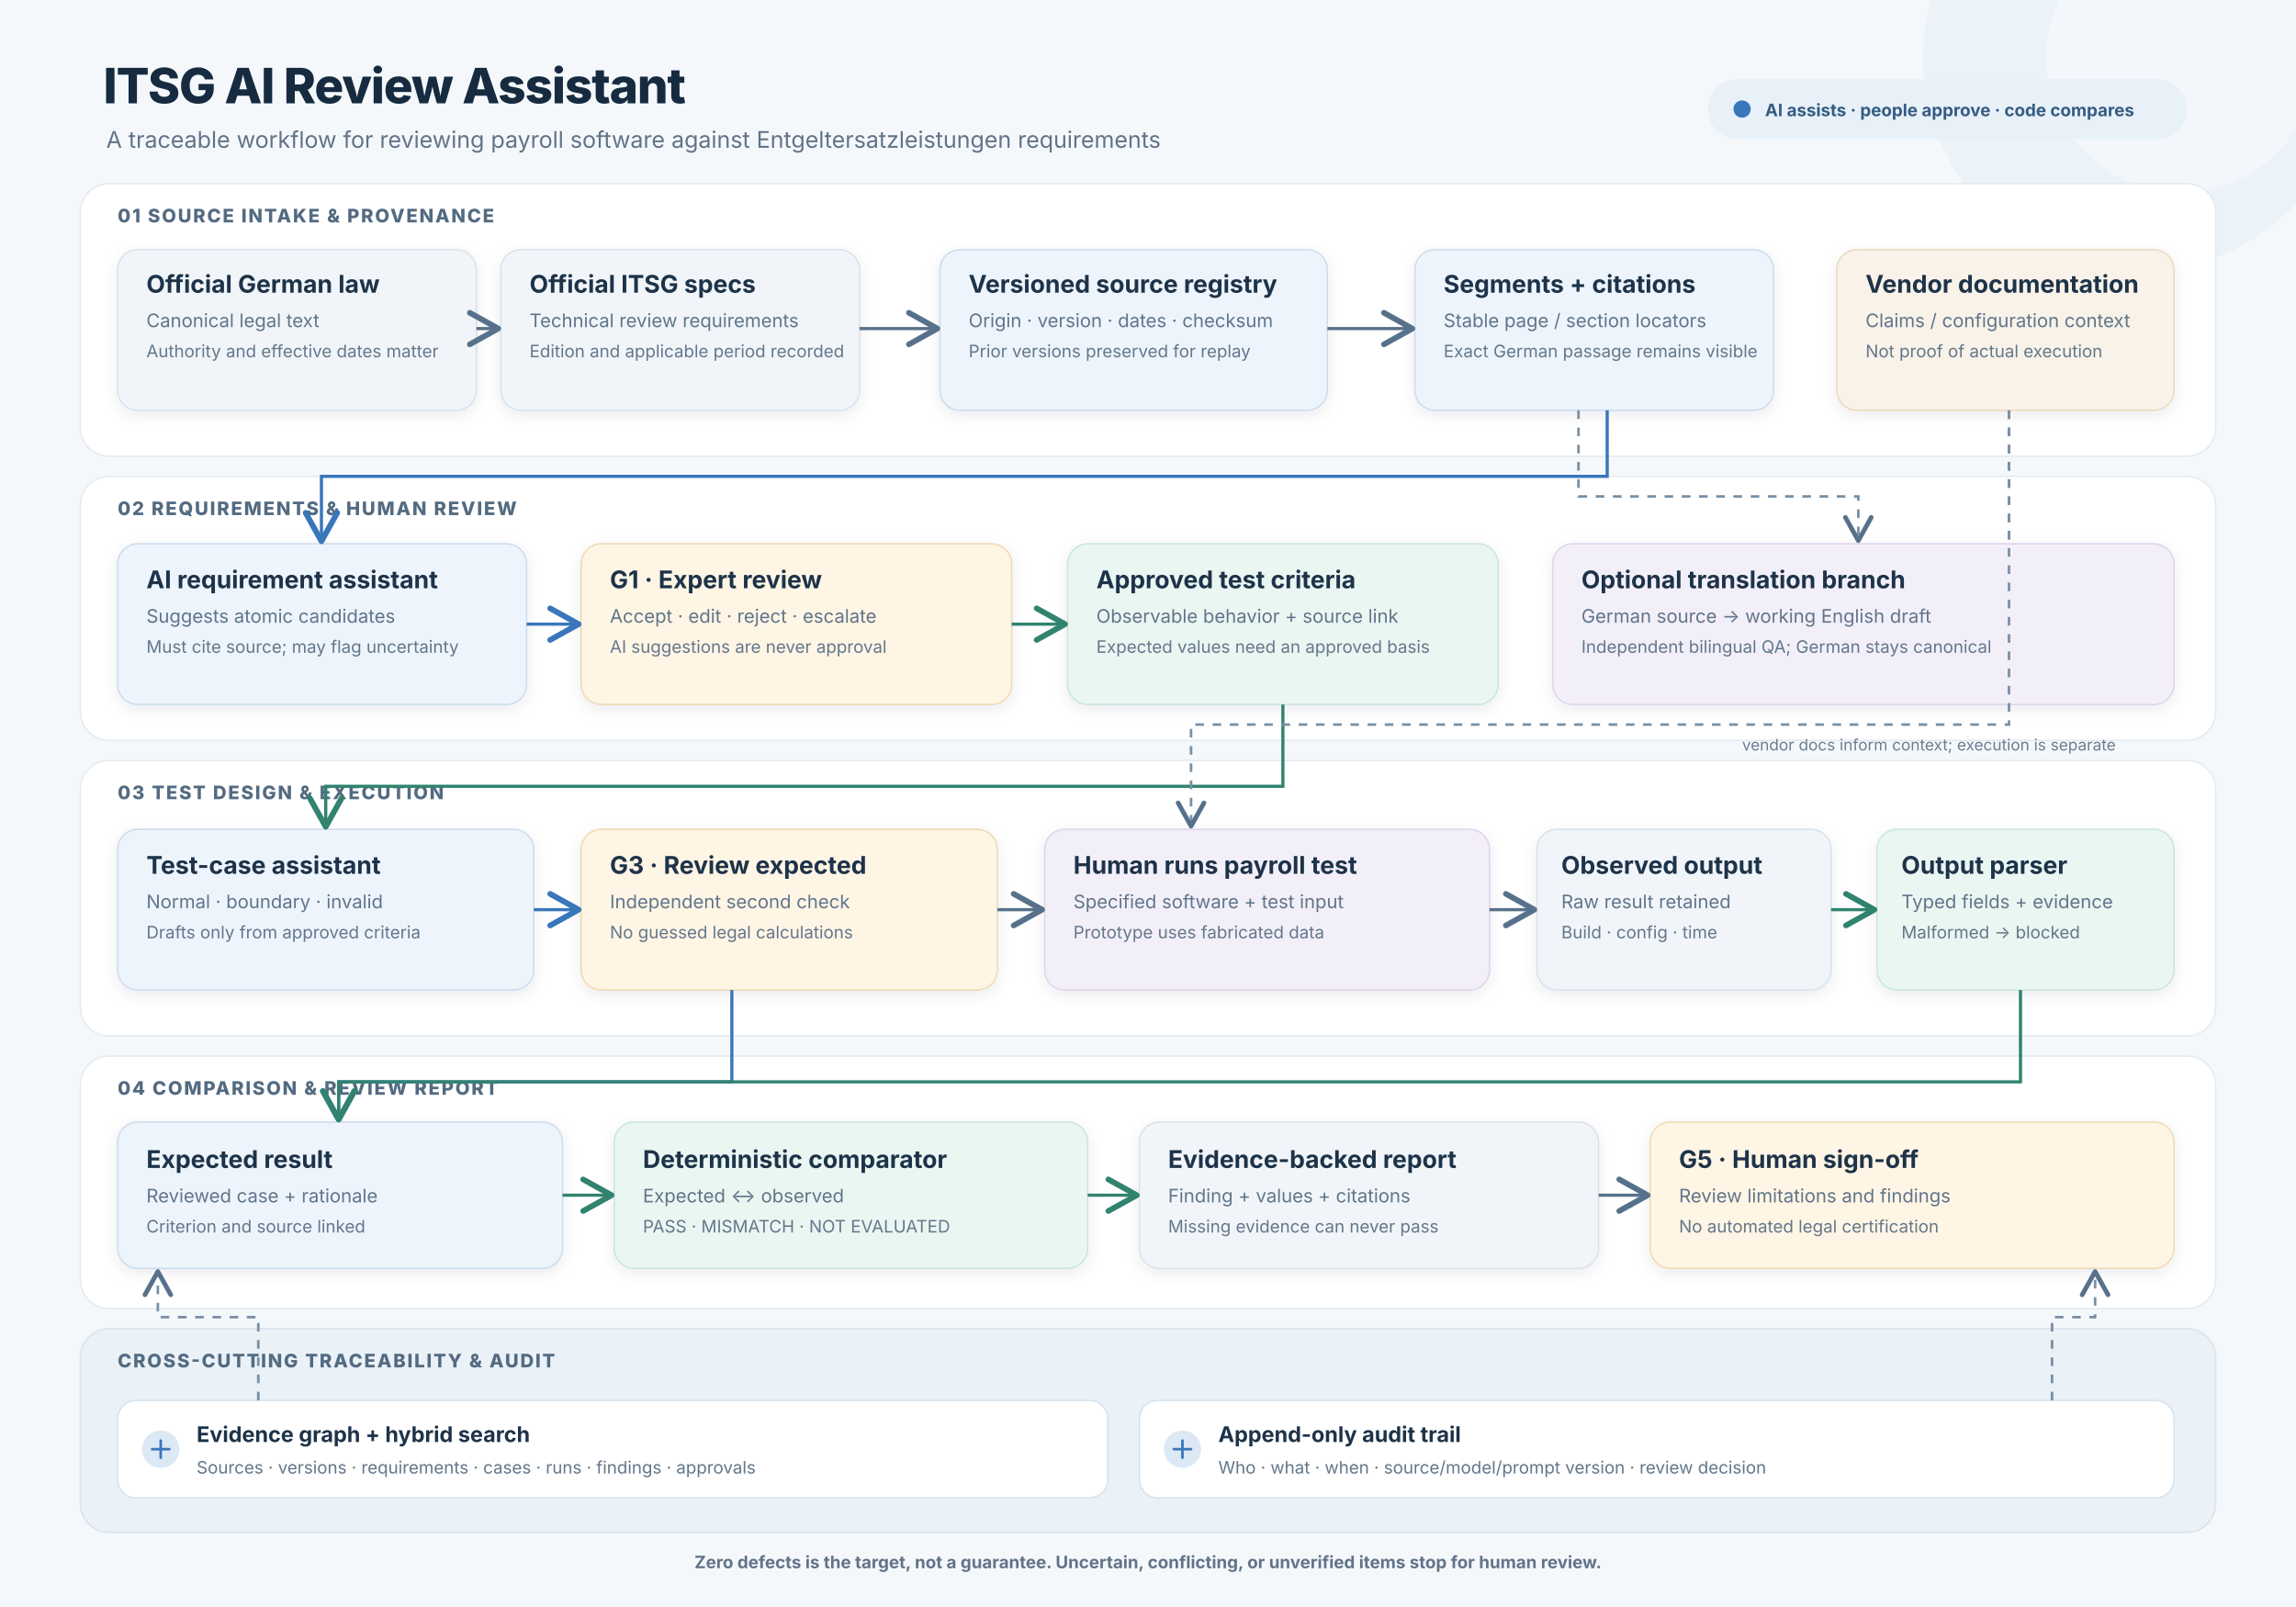
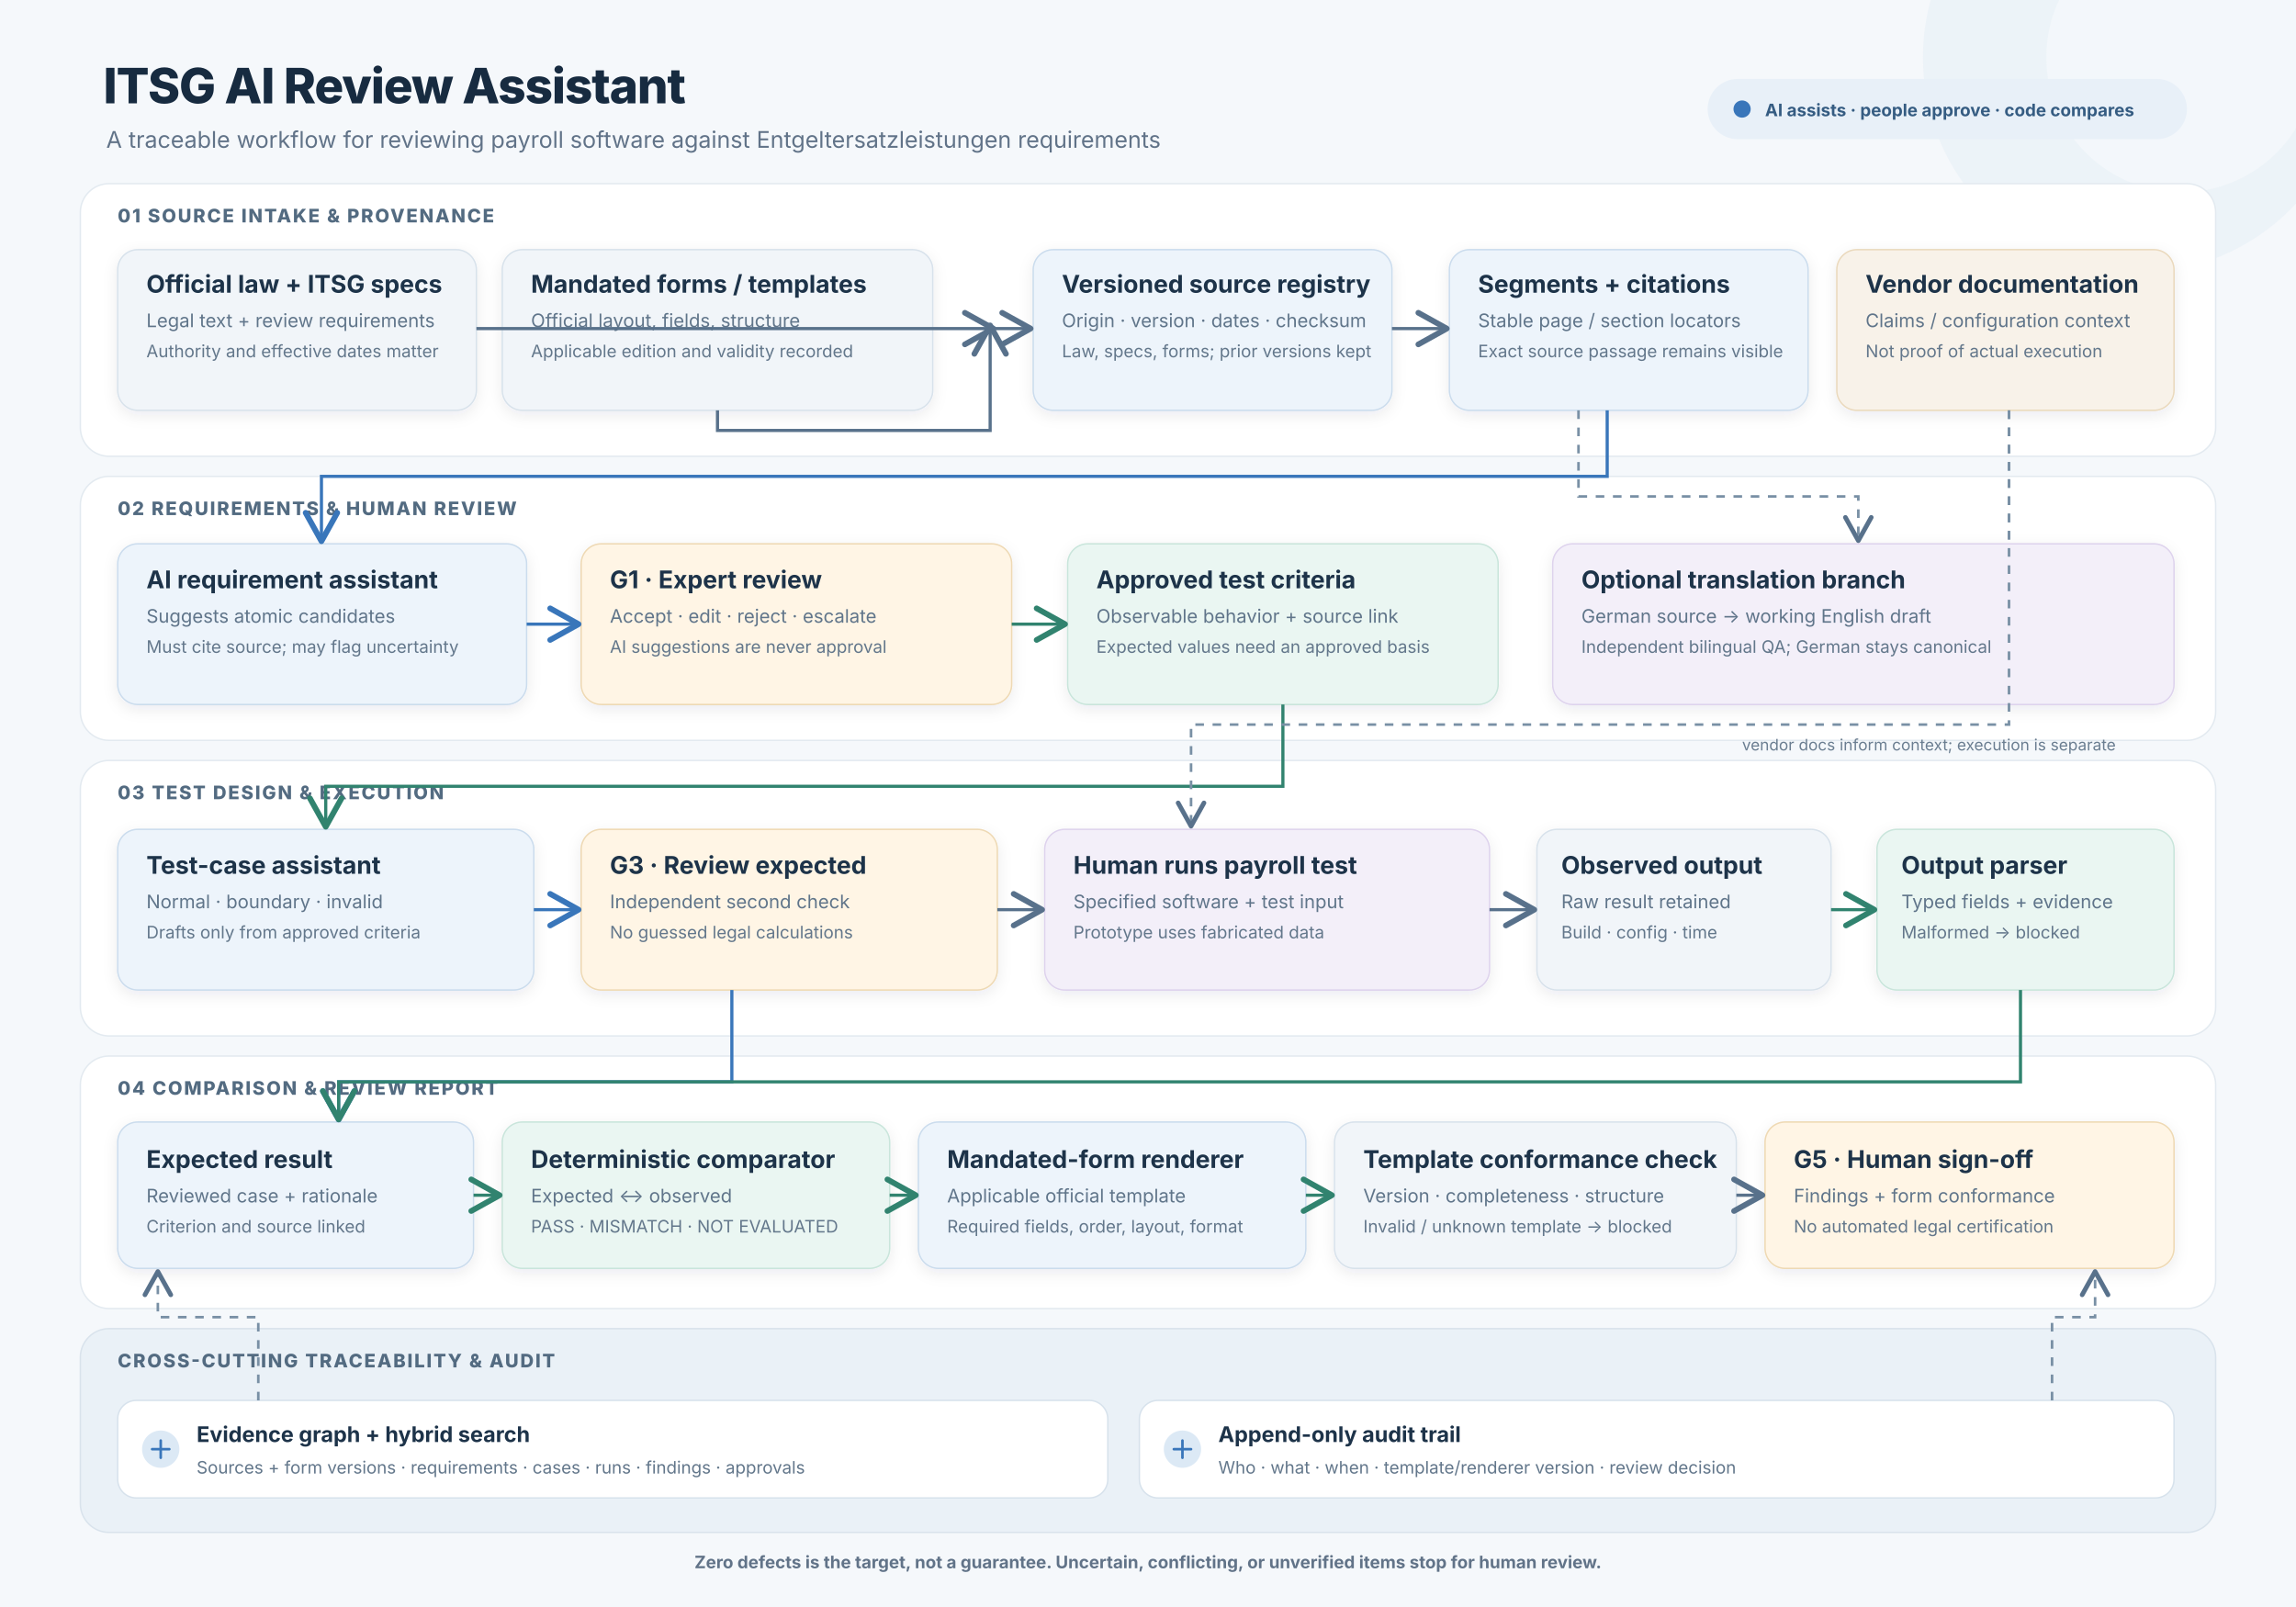
<svg xmlns="http://www.w3.org/2000/svg" viewBox="0 0 1600 1120" role="img" aria-labelledby="title description">
  <defs>
    <marker id="arrow" markerWidth="12" markerHeight="12" refX="9" refY="6" orient="auto" markerUnits="strokeWidth">
      <path d="M1,1 L10,6 L1,11" fill="none" stroke="#58718b" stroke-width="1.8" stroke-linecap="round" stroke-linejoin="round" />
    </marker>
    <marker id="arrowBlue" markerWidth="12" markerHeight="12" refX="9" refY="6" orient="auto" markerUnits="strokeWidth">
      <path d="M1,1 L10,6 L1,11" fill="none" stroke="#3976ba" stroke-width="1.8" stroke-linecap="round" stroke-linejoin="round" />
    </marker>
    <marker id="arrowGreen" markerWidth="12" markerHeight="12" refX="9" refY="6" orient="auto" markerUnits="strokeWidth">
      <path d="M1,1 L10,6 L1,11" fill="none" stroke="#31836f" stroke-width="1.8" stroke-linecap="round" stroke-linejoin="round" />
    </marker>
    <filter id="shadow" x="-20%" y="-20%" width="140%" height="150%">
      <feDropShadow dx="0" dy="3" stdDeviation="5" flood-color="#1d3042" flood-opacity="0.08" />
    </filter>
    <style>
      text { font-family: Inter, ui-sans-serif, system-ui, -apple-system, BlinkMacSystemFont, "Segoe UI", sans-serif; }
      .title { font-size: 34px; font-weight: 760; fill: #172b40; letter-spacing: -0.7px; }
      .subtitle { font-size: 16px; fill: #617388; }
      .lane-title { font-size: 13px; font-weight: 760; letter-spacing: 1.15px; fill: #536b81; }
      .node-title { font-size: 17px; font-weight: 700; fill: #1d3349; }
      .node-copy { font-size: 13px; fill: #60758a; }
      .small { font-size: 12px; fill: #63778b; }
      .tiny { font-size: 11px; fill: #6b7e91; }
      .tag { font-size: 10px; font-weight: 760; letter-spacing: 0.9px; }
      .flow { fill: none; stroke: #58718b; stroke-width: 2.2; marker-end: url(#arrow); }
      .flow-blue { fill: none; stroke: #3976ba; stroke-width: 2.2; marker-end: url(#arrowBlue); }
      .flow-green { fill: none; stroke: #31836f; stroke-width: 2.2; marker-end: url(#arrowGreen); }
      .flow-dashed { fill: none; stroke: #7990a5; stroke-width: 1.8; stroke-dasharray: 6 6; marker-end: url(#arrow); }
    </style>
  </defs>
  <rect width="1600" height="1120" fill="#f5f8fb" />
  <circle cx="1490" cy="40" r="150" fill="#eaf1f7" opacity="0.75" />
  <circle cx="1520" cy="40" r="94" fill="#f5f8fb" opacity="0.8" />
  <g>
    <text x="72" y="72" class="title">ITSG AI Review Assistant</text>
    <text x="74" y="103" class="subtitle">A traceable workflow for reviewing payroll software against Entgeltersatzleistungen requirements</text>
    <rect x="1190" y="55" width="334" height="42" rx="21" fill="#e8f0f8" />
    <circle cx="1214" cy="76" r="6" fill="#3976ba" />
    <text x="1230" y="81" font-size="12" font-weight="700" fill="#355c82">AI assists · people approve · code compares</text>
  </g>
  <rect x="56" y="128" width="1488" height="190" rx="20" fill="#ffffff" stroke="#e3eaf0" />
  <rect x="56" y="332" width="1488" height="184" rx="20" fill="#ffffff" stroke="#e3eaf0" />
  <rect x="56" y="530" width="1488" height="192" rx="20" fill="#ffffff" stroke="#e3eaf0" />
  <rect x="56" y="736" width="1488" height="176" rx="20" fill="#ffffff" stroke="#e3eaf0" />
  <rect x="56" y="926" width="1488" height="142" rx="20" fill="#eaf1f7" stroke="#d9e3ec" />
  <text x="82" y="155" class="lane-title">01  SOURCE INTAKE &amp; PROVENANCE</text>
  <text x="82" y="359" class="lane-title">02  REQUIREMENTS &amp; HUMAN REVIEW</text>
  <text x="82" y="557" class="lane-title">03  TEST DESIGN &amp; EXECUTION</text>
  <text x="82" y="763" class="lane-title">04  COMPARISON &amp; REVIEW REPORT</text>
  <text x="82" y="953" class="lane-title">CROSS-CUTTING  TRACEABILITY &amp; AUDIT</text>
  <g filter="url(#shadow)">
    <rect x="82" y="174" width="250" height="112" rx="14" fill="#f1f5f9" stroke="#d8e2eb" />
-     <rect x="349" y="174" width="250" height="112" rx="14" fill="#f1f5f9" stroke="#d8e2eb" />
-     <rect x="655" y="174" width="270" height="112" rx="14" fill="#edf4fb" stroke="#cbdced" />
-     <rect x="986" y="174" width="250" height="112" rx="14" fill="#edf4fb" stroke="#cbdced" />
+     <rect x="350" y="174" width="300" height="112" rx="14" fill="#f1f5f9" stroke="#d8e2eb" />
+     <rect x="720" y="174" width="250" height="112" rx="14" fill="#edf4fb" stroke="#cbdced" />
+     <rect x="1010" y="174" width="250" height="112" rx="14" fill="#edf4fb" stroke="#cbdced" />
    <rect x="1280" y="174" width="235" height="112" rx="14" fill="#f8f2e9" stroke="#ead9bd" />
  </g>
-   <text x="102" y="204" class="node-title">Official German law</text>
-   <text x="102" y="228" class="node-copy">Canonical legal text</text>
+   <text x="102" y="204" class="node-title">Official law + ITSG specs</text>
+   <text x="102" y="228" class="node-copy">Legal text + review requirements</text>
  <text x="102" y="249" class="small">Authority and effective dates matter</text>
-   <text x="369" y="204" class="node-title">Official ITSG specs</text>
-   <text x="369" y="228" class="node-copy">Technical review requirements</text>
-   <text x="369" y="249" class="small">Edition and applicable period recorded</text>
-   <text x="675" y="204" class="node-title">Versioned source registry</text>
-   <text x="675" y="228" class="node-copy">Origin · version · dates · checksum</text>
-   <text x="675" y="249" class="small">Prior versions preserved for replay</text>
-   <text x="1006" y="204" class="node-title">Segments + citations</text>
-   <text x="1006" y="228" class="node-copy">Stable page / section locators</text>
-   <text x="1006" y="249" class="small">Exact German passage remains visible</text>
+   <text x="370" y="204" class="node-title">Mandated forms / templates</text>
+   <text x="370" y="228" class="node-copy">Official layout, fields, structure</text>
+   <text x="370" y="249" class="small">Applicable edition and validity recorded</text>
+   <text x="740" y="204" class="node-title">Versioned source registry</text>
+   <text x="740" y="228" class="node-copy">Origin · version · dates · checksum</text>
+   <text x="740" y="249" class="small">Law, specs, forms; prior versions kept</text>
+   <text x="1030" y="204" class="node-title">Segments + citations</text>
+   <text x="1030" y="228" class="node-copy">Stable page / section locators</text>
+   <text x="1030" y="249" class="small">Exact source passage remains visible</text>
  <text x="1300" y="204" class="node-title">Vendor documentation</text>
  <text x="1300" y="228" class="node-copy">Claims / configuration context</text>
  <text x="1300" y="249" class="small">Not proof of actual execution</text>
-   <path d="M332 229 H345" class="flow" />
-   <path d="M599 229 H651" class="flow" />
-   <path d="M925 229 H982" class="flow" />
+   <path d="M332 229 H690" class="flow" />
+   <path d="M500 286 V300 H690 V229" class="flow" />
+   <path d="M690 229 H716" class="flow" />
+   <path d="M970 229 H1006" class="flow" />
  <path d="M1400 286 V478 H1260" class="flow-dashed" />
  <text x="1269" y="463" class="tiny">context only</text>
  <g filter="url(#shadow)">
    <rect x="82" y="379" width="285" height="112" rx="14" fill="#edf4fb" stroke="#cbdced" />
    <rect x="405" y="379" width="300" height="112" rx="14" fill="#fff5e5" stroke="#eed9b4" />
    <rect x="744" y="379" width="300" height="112" rx="14" fill="#eaf6f2" stroke="#c9e5db" />
    <rect x="1082" y="379" width="433" height="112" rx="14" fill="#f3eff9" stroke="#ded3ed" />
  </g>
  <text x="102" y="410" class="node-title">AI requirement assistant</text>
  <text x="102" y="434" class="node-copy">Suggests atomic candidates</text>
  <text x="102" y="455" class="small">Must cite source; may flag uncertainty</text>
  <text x="425" y="410" class="node-title">G1 · Expert review</text>
  <text x="425" y="434" class="node-copy">Accept · edit · reject · escalate</text>
  <text x="425" y="455" class="small">AI suggestions are never approval</text>
  <text x="764" y="410" class="node-title">Approved test criteria</text>
  <text x="764" y="434" class="node-copy">Observable behavior + source link</text>
  <text x="764" y="455" class="small">Expected values need an approved basis</text>
  <text x="1102" y="410" class="node-title">Optional translation branch</text>
  <text x="1102" y="434" class="node-copy">German source → working English draft</text>
  <text x="1102" y="455" class="small">Independent bilingual QA; German stays canonical</text>
  <path d="M1120 286 V332 H224 V375" class="flow-blue" />
  <path d="M367 435 H401" class="flow-blue" />
  <path d="M705 435 H740" class="flow-green" />
  <path d="M1100 286 V346 H1295 V375" class="flow-dashed" />
  <g filter="url(#shadow)">
    <rect x="82" y="578" width="290" height="112" rx="14" fill="#edf4fb" stroke="#cbdced" />
    <rect x="405" y="578" width="290" height="112" rx="14" fill="#fff5e5" stroke="#eed9b4" />
    <rect x="728" y="578" width="310" height="112" rx="14" fill="#f3eff9" stroke="#ded3ed" />
    <rect x="1071" y="578" width="205" height="112" rx="14" fill="#f1f5f9" stroke="#d8e2eb" />
    <rect x="1308" y="578" width="207" height="112" rx="14" fill="#eaf6f2" stroke="#c9e5db" />
  </g>
  <text x="102" y="609" class="node-title">Test-case assistant</text>
  <text x="102" y="633" class="node-copy">Normal · boundary · invalid</text>
  <text x="102" y="654" class="small">Drafts only from approved criteria</text>
  <text x="425" y="609" class="node-title">G3 · Review expected</text>
  <text x="425" y="633" class="node-copy">Independent second check</text>
  <text x="425" y="654" class="small">No guessed legal calculations</text>
  <text x="748" y="609" class="node-title">Human runs payroll test</text>
  <text x="748" y="633" class="node-copy">Specified software + test input</text>
  <text x="748" y="654" class="small">Prototype uses fabricated data</text>
  <text x="1088" y="609" class="node-title">Observed output</text>
  <text x="1088" y="633" class="node-copy">Raw result retained</text>
  <text x="1088" y="654" class="small">Build · config · time</text>
  <text x="1325" y="609" class="node-title">Output parser</text>
  <text x="1325" y="633" class="node-copy">Typed fields + evidence</text>
  <text x="1325" y="654" class="small">Malformed → blocked</text>
  <path d="M894 491 V548 H227 V574" class="flow-green" />
  <path d="M372 634 H401" class="flow-blue" />
  <path d="M695 634 H724" class="flow" />
  <path d="M1038 634 H1067" class="flow" />
  <path d="M1276 634 H1304" class="flow-green" />
  <path d="M1400 286 V505 H830 V574" class="flow-dashed" />
  <text x="1214" y="523" class="tiny">vendor docs inform context; execution is separate</text>
  <g filter="url(#shadow)">
-     <rect x="82" y="782" width="310" height="102" rx="14" fill="#edf4fb" stroke="#cbdced" />
-     <rect x="428" y="782" width="330" height="102" rx="14" fill="#eaf6f2" stroke="#c9e5db" />
-     <rect x="794" y="782" width="320" height="102" rx="14" fill="#f1f5f9" stroke="#d8e2eb" />
-     <rect x="1150" y="782" width="365" height="102" rx="14" fill="#fff5e5" stroke="#eed9b4" />
+     <rect x="82" y="782" width="248" height="102" rx="14" fill="#edf4fb" stroke="#cbdced" />
+     <rect x="350" y="782" width="270" height="102" rx="14" fill="#eaf6f2" stroke="#c9e5db" />
+     <rect x="640" y="782" width="270" height="102" rx="14" fill="#edf4fb" stroke="#cbdced" />
+     <rect x="930" y="782" width="280" height="102" rx="14" fill="#f1f5f9" stroke="#d8e2eb" />
+     <rect x="1230" y="782" width="285" height="102" rx="14" fill="#fff5e5" stroke="#eed9b4" />
  </g>
  <text x="102" y="814" class="node-title">Expected result</text>
  <text x="102" y="838" class="node-copy">Reviewed case + rationale</text>
  <text x="102" y="859" class="small">Criterion and source linked</text>
-   <text x="448" y="814" class="node-title">Deterministic comparator</text>
-   <text x="448" y="838" class="node-copy">Expected ↔ observed</text>
-   <text x="448" y="859" class="small">PASS · MISMATCH · NOT EVALUATED</text>
-   <text x="814" y="814" class="node-title">Evidence-backed report</text>
-   <text x="814" y="838" class="node-copy">Finding + values + citations</text>
-   <text x="814" y="859" class="small">Missing evidence can never pass</text>
-   <text x="1170" y="814" class="node-title">G5 · Human sign-off</text>
-   <text x="1170" y="838" class="node-copy">Review limitations and findings</text>
-   <text x="1170" y="859" class="small">No automated legal certification</text>
+   <text x="370" y="814" class="node-title">Deterministic comparator</text>
+   <text x="370" y="838" class="node-copy">Expected ↔ observed</text>
+   <text x="370" y="859" class="small">PASS · MISMATCH · NOT EVALUATED</text>
+   <text x="660" y="814" class="node-title">Mandated-form renderer</text>
+   <text x="660" y="838" class="node-copy">Applicable official template</text>
+   <text x="660" y="859" class="small">Required fields, order, layout, format</text>
+   <text x="950" y="814" class="node-title">Template conformance check</text>
+   <text x="950" y="838" class="node-copy">Version · completeness · structure</text>
+   <text x="950" y="859" class="small">Invalid / unknown template → blocked</text>
+   <text x="1250" y="814" class="node-title">G5 · Human sign-off</text>
+   <text x="1250" y="838" class="node-copy">Findings + form conformance</text>
+   <text x="1250" y="859" class="small">No automated legal certification</text>
  <path d="M510 690 V754 H236 V778" class="flow-blue" />
  <path d="M1408 690 V754 H236 V778" class="flow-green" />
-   <path d="M392 833 H424" class="flow-green" />
-   <path d="M758 833 H790" class="flow-green" />
-   <path d="M1114 833 H1146" class="flow" />
+   <path d="M330 833 H346" class="flow-green" />
+   <path d="M620 833 H636" class="flow-green" />
+   <path d="M910 833 H926" class="flow-green" />
+   <path d="M1210 833 H1226" class="flow" />
  <g>
    <rect x="82" y="976" width="690" height="68" rx="13" fill="#ffffff" stroke="#d7e2ec" />
    <rect x="794" y="976" width="721" height="68" rx="13" fill="#ffffff" stroke="#d7e2ec" />
    <circle cx="112" cy="1010" r="13" fill="#dce9f5" />
    <path d="M106 1010h12M112 1004v12" stroke="#3976ba" stroke-width="1.8" stroke-linecap="round" />
    <circle cx="824" cy="1010" r="13" fill="#dce9f5" />
    <path d="M818 1010h12M824 1004v12" stroke="#3976ba" stroke-width="1.8" stroke-linecap="round" />
  </g>
  <text x="137" y="1005" font-size="15" font-weight="700" fill="#1d3349">Evidence graph + hybrid search</text>
-   <text x="137" y="1027" class="small">Sources · versions · requirements · cases · runs · findings · approvals</text>
+   <text x="137" y="1027" class="small">Sources + form versions · requirements · cases · runs · findings · approvals</text>
  <text x="849" y="1005" font-size="15" font-weight="700" fill="#1d3349">Append-only audit trail</text>
-   <text x="849" y="1027" class="small">Who · what · when · source/model/prompt version · review decision</text>
+   <text x="849" y="1027" class="small">Who · what · when · template/renderer version · review decision</text>
  <path d="M180 976 V918 H110 V888" class="flow-dashed" />
  <path d="M1430 976 V918 H1460 V888" class="flow-dashed" />
  <text x="800" y="1093" text-anchor="middle" font-size="12" font-weight="650" fill="#617388">Zero defects is the target, not a guarantee. Uncertain, conflicting, or unverified items stop for human review.</text>
</svg>
